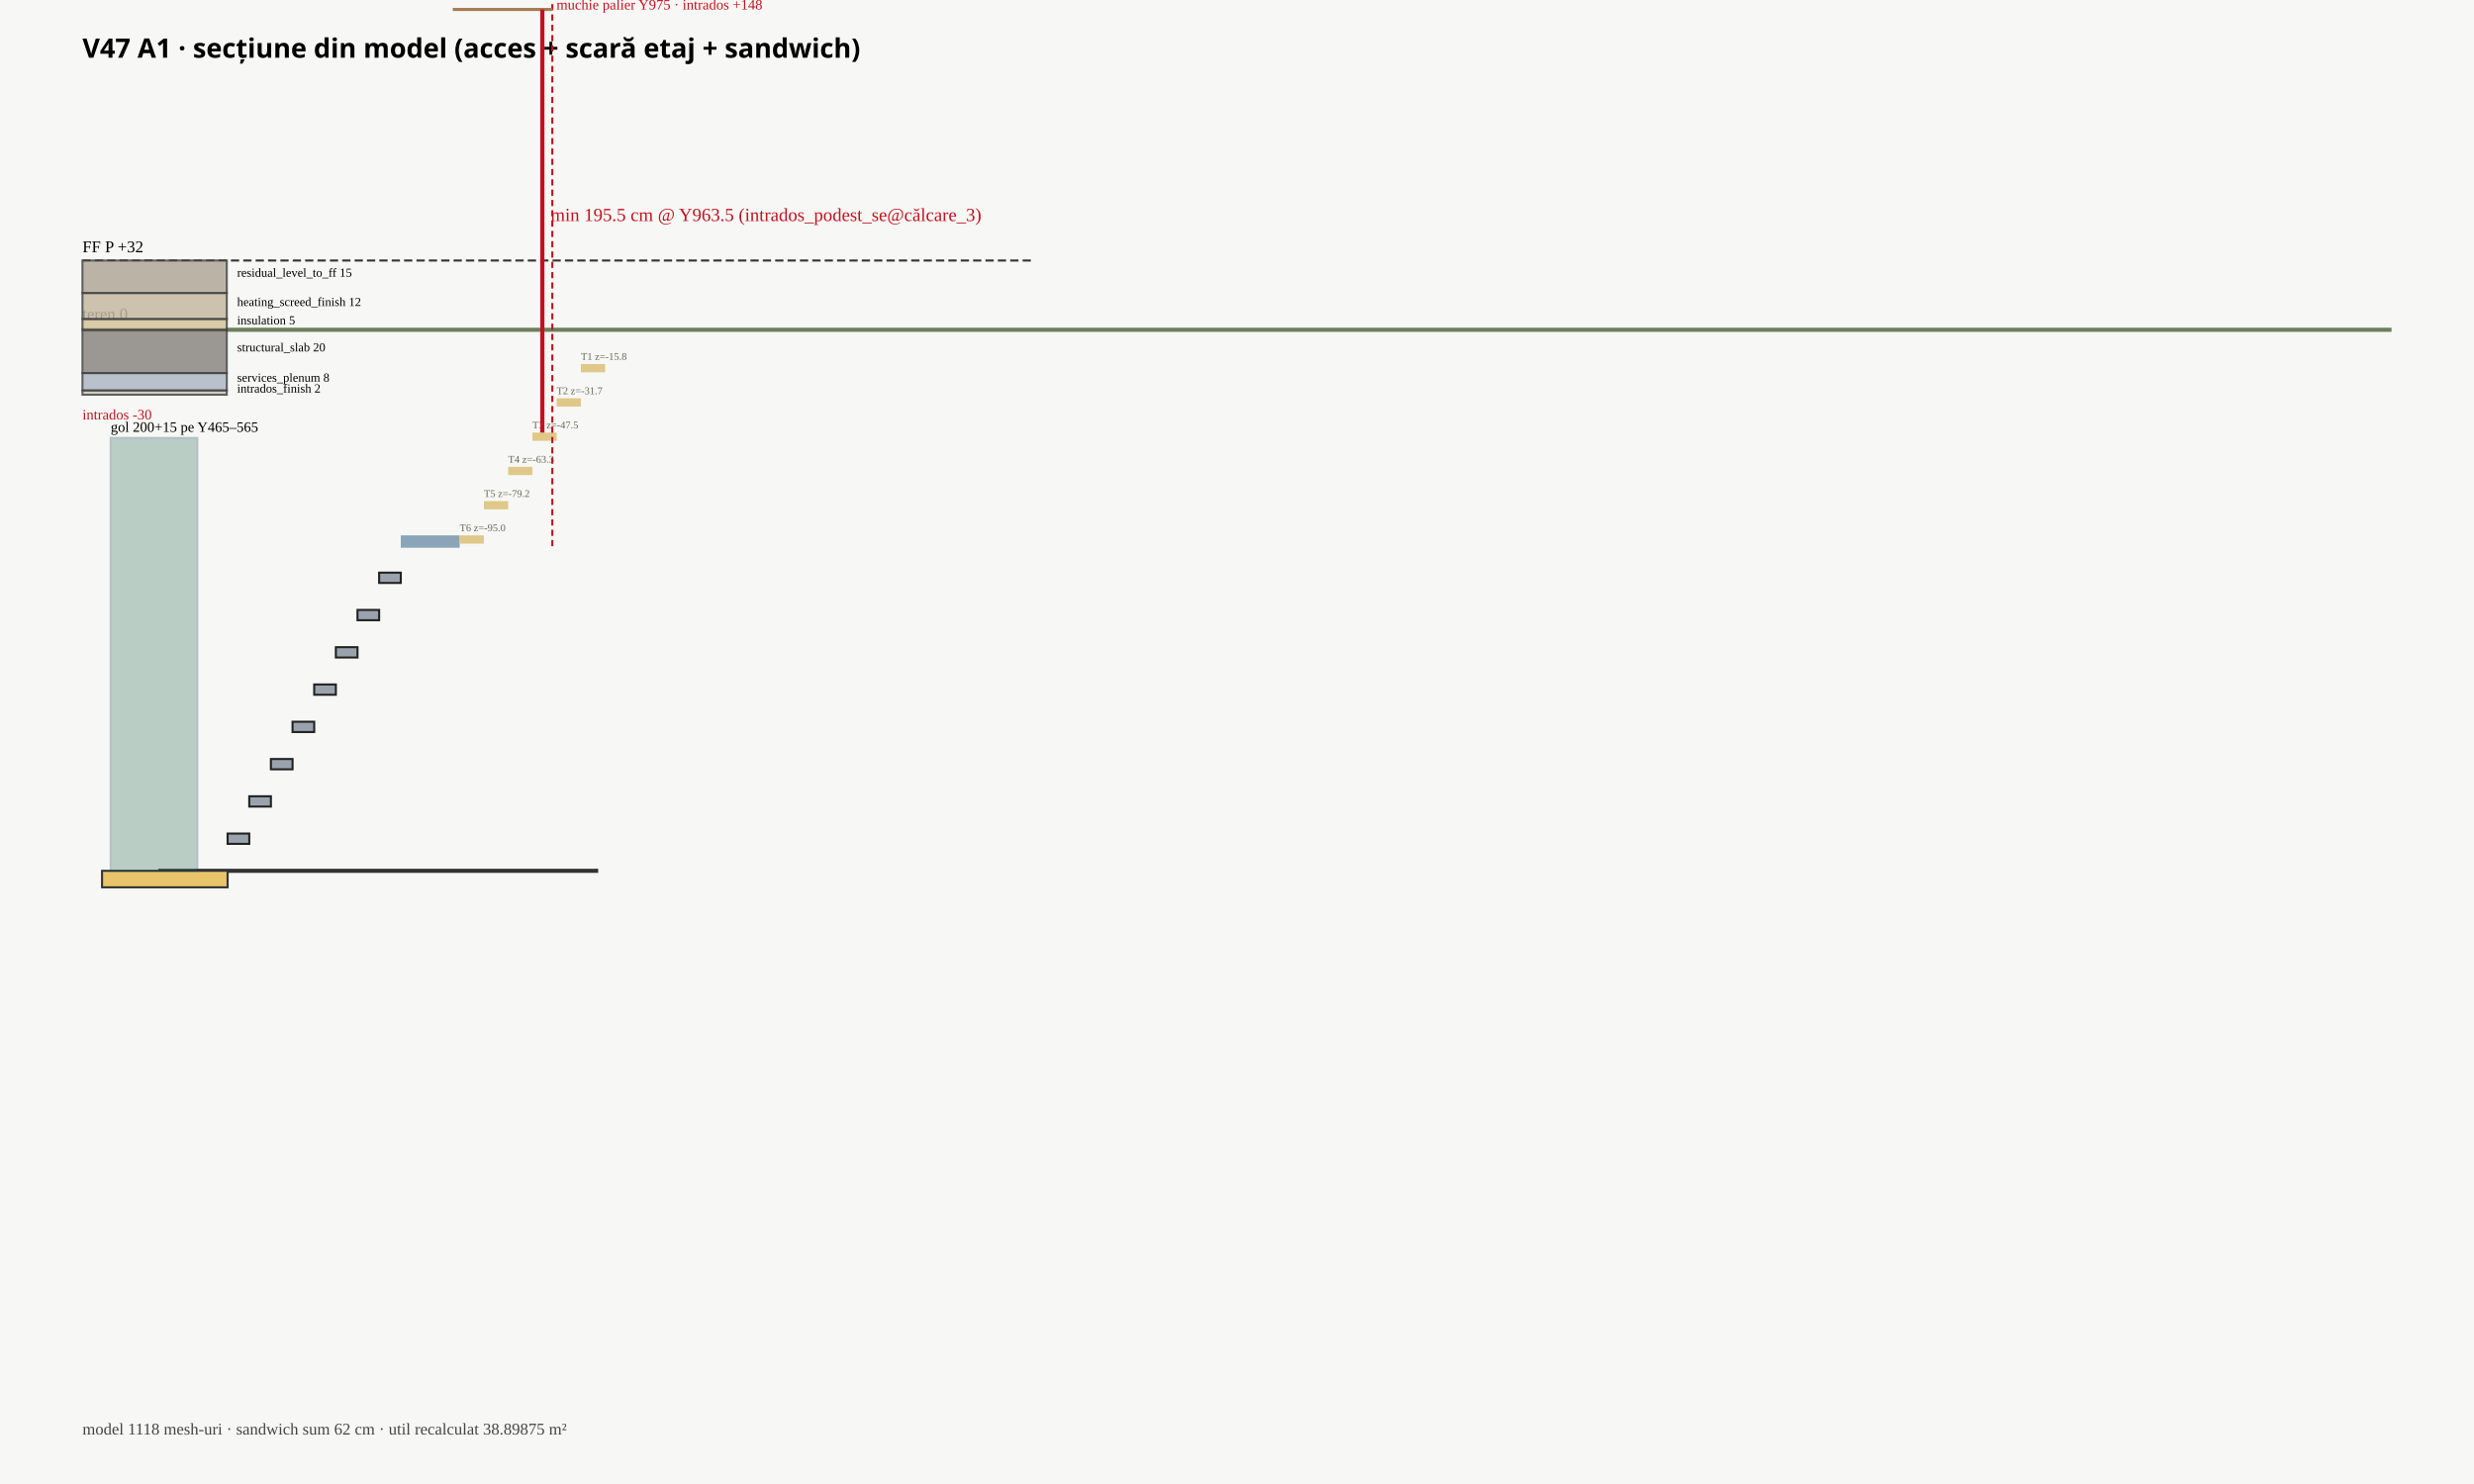
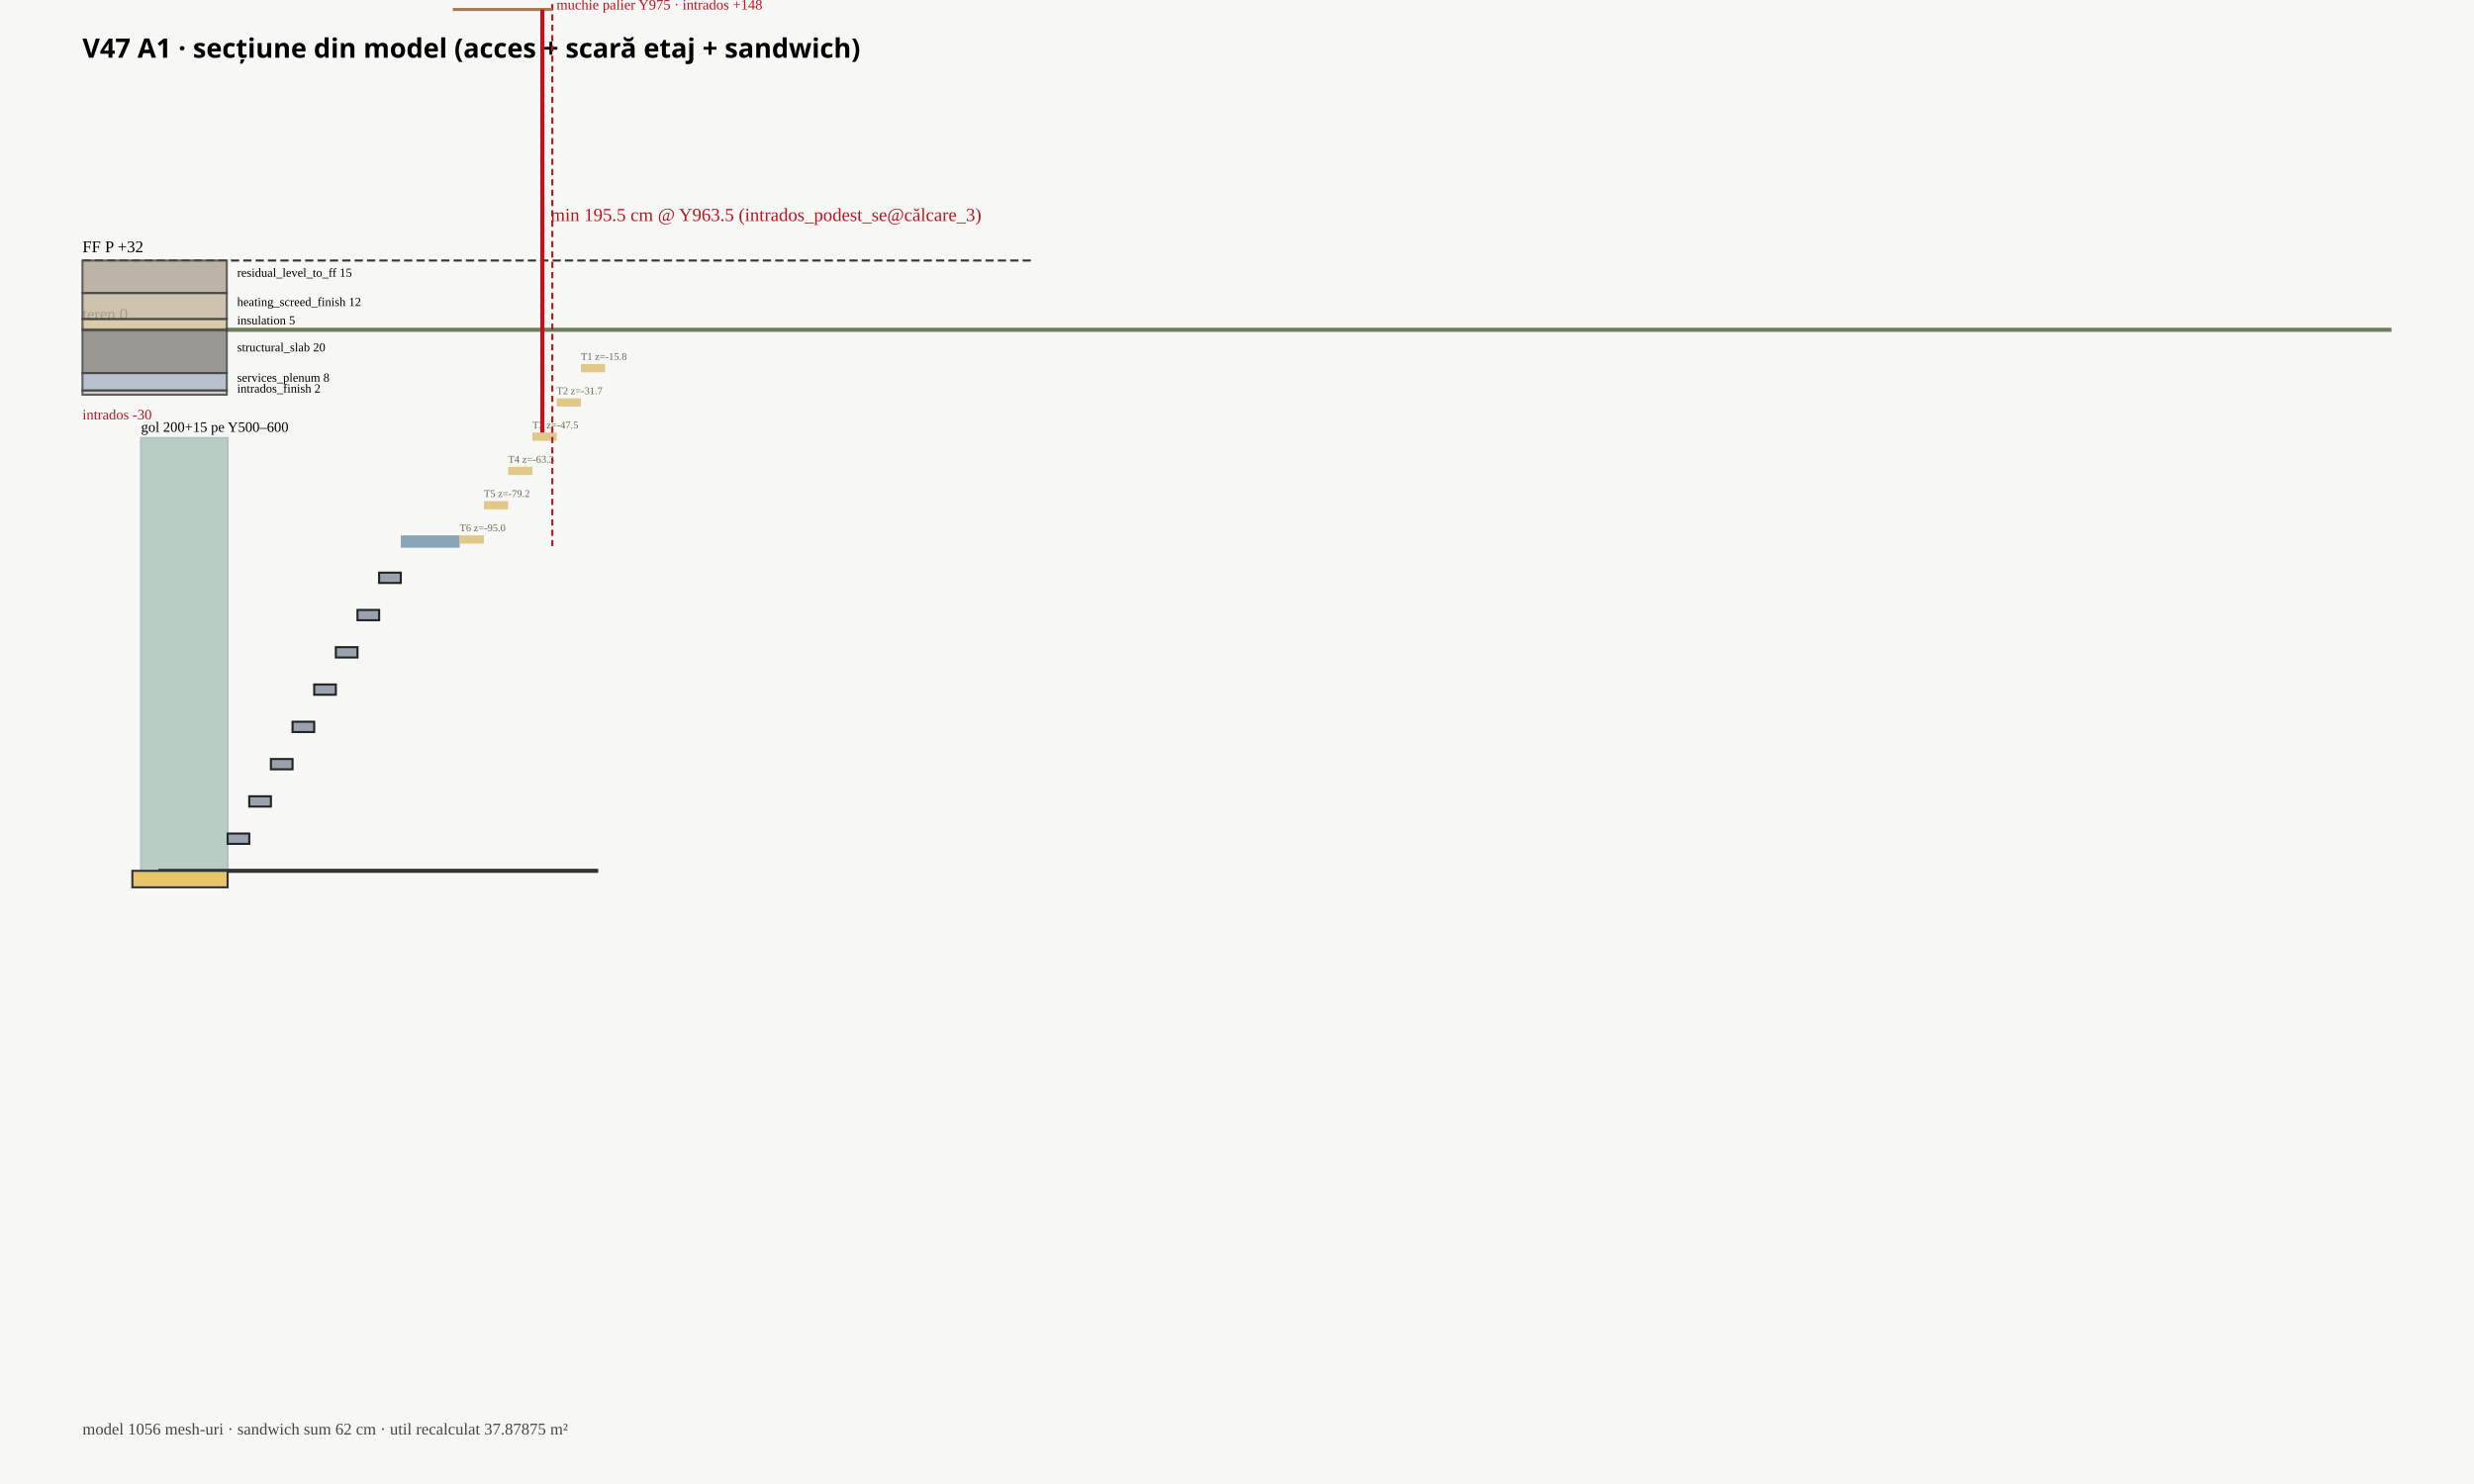
<svg xmlns="http://www.w3.org/2000/svg" width="1200" height="720" viewBox="0 0 1200 720">
  <rect width="100%" height="100%" fill="#f7f7f5" />
  <text x="40" y="28" font-size="13" font-weight="600" font-family="IBM Plex Sans,Segoe UI,sans-serif">V47 A1 · secțiune din model (acces + scară etaj + sandwich)</text>
  <line x1="40" y1="160" x2="1160" y2="160" stroke="#6d7f5c" stroke-width="2" />
  <text x="40" y="155" font-size="8">teren 0</text>
  <line x1="40" y1="126.4" x2="500" y2="126.4" stroke="#333" stroke-dasharray="4 2" />
  <text x="40" y="122.4" font-size="8">FF P +32</text>
  <line x1="40" y1="-176" x2="400" y2="-176" stroke="#555" stroke-dasharray="3 2" />
  <text x="40" y="-180" font-size="8">FF E +320</text>
  <rect x="40" y="189.4" width="70" height="2.1" fill="#cfc8bc" stroke="#444" opacity="0.85" />
  <text x="115" y="190.45" font-size="6">intrados_finish 2</text>
  <rect x="40" y="181" width="70" height="8.4" fill="#aeb8c4" stroke="#444" opacity="0.85" />
  <text x="115" y="185.2" font-size="6">services_plenum 8</text>
  <rect x="40" y="160" width="70" height="21" fill="#8b8680" stroke="#444" opacity="0.85" />
  <text x="115" y="170.5" font-size="6">structural_slab 20</text>
  <rect x="40" y="154.75" width="70" height="5.25" fill="#d4c49a" stroke="#444" opacity="0.85" />
  <text x="115" y="157.375" font-size="6">insulation 5</text>
  <rect x="40" y="142.15" width="70" height="12.6" fill="#c4b8a0" stroke="#444" opacity="0.85" />
  <text x="115" y="148.45" font-size="6">heating_screed_finish 12</text>
  <rect x="40" y="126.4" width="70" height="15.75" fill="#b0a898" stroke="#444" opacity="0.85" />
  <text x="115" y="134.275" font-size="6">residual_level_to_ff 15</text>
  <text x="40" y="203.5" font-size="7" fill="#c1121f">intrados -30</text>
  <line x1="76.8" y1="422.5" x2="290.16" y2="422.5" stroke="#333" stroke-width="2" />
  <rect x="207" y="-24.8" width="12.6" height="3.15" fill="#7a8390" stroke="#222" />
  <rect x="207" y="-24.79" width="12.6" height="21" fill="#5a6570" opacity="0.55" />
  <rect x="194.4" y="-41.6" width="12.6" height="3.15" fill="#7a8390" stroke="#222" />
  <rect x="194.4" y="-41.59" width="12.6" height="21" fill="#5a6570" opacity="0.55" />
  <rect x="181.8" y="-58.4" width="12.6" height="3.15" fill="#7a8390" stroke="#222" />
  <rect x="181.8" y="-58.39" width="12.6" height="21" fill="#5a6570" opacity="0.55" />
  <rect x="169.2" y="-75.2" width="12.6" height="3.15" fill="#7a8390" stroke="#222" />
  <rect x="169.2" y="-75.19" width="12.6" height="21" fill="#5a6570" opacity="0.55" />
  <rect x="156.6" y="-92" width="12.6" height="3.15" fill="#7a8390" stroke="#222" />
  <rect x="156.6" y="-91.99" width="12.6" height="21" fill="#5a6570" opacity="0.55" />
  <rect x="144" y="-108.8" width="12.6" height="3.15" fill="#7a8390" stroke="#222" />
  <rect x="144" y="-108.79" width="12.6" height="21" fill="#5a6570" opacity="0.55" />
  <rect x="131.4" y="-125.6" width="12.6" height="3.15" fill="#7a8390" stroke="#222" />
  <rect x="131.4" y="-125.59" width="12.6" height="21" fill="#5a6570" opacity="0.55" />
  <rect x="118.8" y="-142.4" width="12.6" height="3.15" fill="#7a8390" stroke="#222" />
  <rect x="118.8" y="-142.389" width="12.6" height="21" fill="#5a6570" opacity="0.55" />
  <rect x="106.2" y="-159.2" width="12.6" height="3.15" fill="#7a8390" stroke="#222" />
  <rect x="106.2" y="-159.19" width="12.6" height="21" fill="#5a6570" opacity="0.55" />
  <rect x="219.6" y="-8" width="48.3" height="6" fill="#c4b496" />
  <text x="223.8" y="-12" font-size="7">podest SE +128 vs FF</text>
  <rect x="55.8" y="-176" width="50.4" height="12.6" fill="#e4ddd0" stroke="#333" />
  <text x="55.8" y="-180" font-size="7">palier sup. etaj</text>
  <rect x="183.9" y="277.833" width="10.5" height="5" fill="#9aa3ad" stroke="#222" />
  <rect x="173.4" y="295.917" width="10.5" height="5" fill="#9aa3ad" stroke="#222" />
  <rect x="162.9" y="314" width="10.5" height="5" fill="#9aa3ad" stroke="#222" />
  <rect x="152.4" y="332.083" width="10.5" height="5" fill="#9aa3ad" stroke="#222" />
  <rect x="141.9" y="350.167" width="10.5" height="5" fill="#9aa3ad" stroke="#222" />
  <rect x="131.4" y="368.25" width="10.5" height="5" fill="#9aa3ad" stroke="#222" />
  <rect x="120.9" y="386.333" width="10.5" height="5" fill="#9aa3ad" stroke="#222" />
  <rect x="110.4" y="404.417" width="10.5" height="5" fill="#9aa3ad" stroke="#222" />
  <rect x="194.4" y="259.75" width="28.56" height="6" fill="#8aa4b8" />
-   <rect x="49.5" y="422.5" width="60.9" height="8" fill="#e8c56a" stroke="#333" />
-   <rect x="53.7" y="212.5" width="42" height="210" fill="#2d6a4f" opacity="0.3" stroke="#145" />
-   <text x="53.7" y="209.5" font-size="7">gol 200+15 pe Y465–565</text>
+   <rect x="64.2" y="422.5" width="46.2" height="8" fill="#e8c56a" stroke="#333" />
+   <rect x="68.4" y="212.5" width="42" height="210" fill="#2d6a4f" opacity="0.3" stroke="#145" />
+   <text x="68.4" y="209.5" font-size="7">gol 200+15 pe Y500–600</text>
  <rect x="281.76" y="176.625" width="11.76" height="4" fill="#e0c888" />
  <text x="281.76" y="174.625" font-size="5" fill="#665">T1 z=-15.8</text>
  <rect x="270" y="193.25" width="11.76" height="4" fill="#e0c888" />
  <text x="270" y="191.25" font-size="5" fill="#665">T2 z=-31.7</text>
  <rect x="258.24" y="209.875" width="11.76" height="4" fill="#e0c888" />
  <text x="258.24" y="207.875" font-size="5" fill="#665">T3 z=-47.5</text>
  <rect x="246.48" y="226.5" width="11.76" height="4" fill="#e0c888" />
  <text x="246.48" y="224.5" font-size="5" fill="#665">T4 z=-63.3</text>
  <rect x="234.72" y="243.125" width="11.76" height="4" fill="#e0c888" />
  <text x="234.72" y="241.125" font-size="5" fill="#665">T5 z=-79.2</text>
  <rect x="222.96" y="259.75" width="11.76" height="4" fill="#e0c888" />
  <text x="222.96" y="257.75" font-size="5" fill="#665">T6 z=-95.0</text>
  <line x1="267.9" y1="265" x2="267.9" y2="-50" stroke="#c1121f" stroke-dasharray="3 2" />
  <text x="269.9" y="4.6" font-size="7" fill="#c1121f">muchie palier Y975 · intrados +148</text>
  <line x1="219.6" y1="4.6" x2="267.9" y2="4.6" stroke="#a67c52" stroke-width="1.5" />
  <line x1="263.07" y1="209.875" x2="263.07" y2="4.6" stroke="#c1121f" stroke-width="2" />
  <text x="267.07" y="107.237" font-size="9" fill="#c1121f">min 195.5 cm @ Y963.5 (intrados_podest_se@călcare_3)</text>
-   <text x="40" y="696" font-size="8" fill="#444">model 1118 mesh-uri · sandwich sum 62 cm · util recalculat 38.89875 m²</text>
+   <text x="40" y="696" font-size="8" fill="#444">model 1056 mesh-uri · sandwich sum 62 cm · util recalculat 37.87875 m²</text>
</svg>
